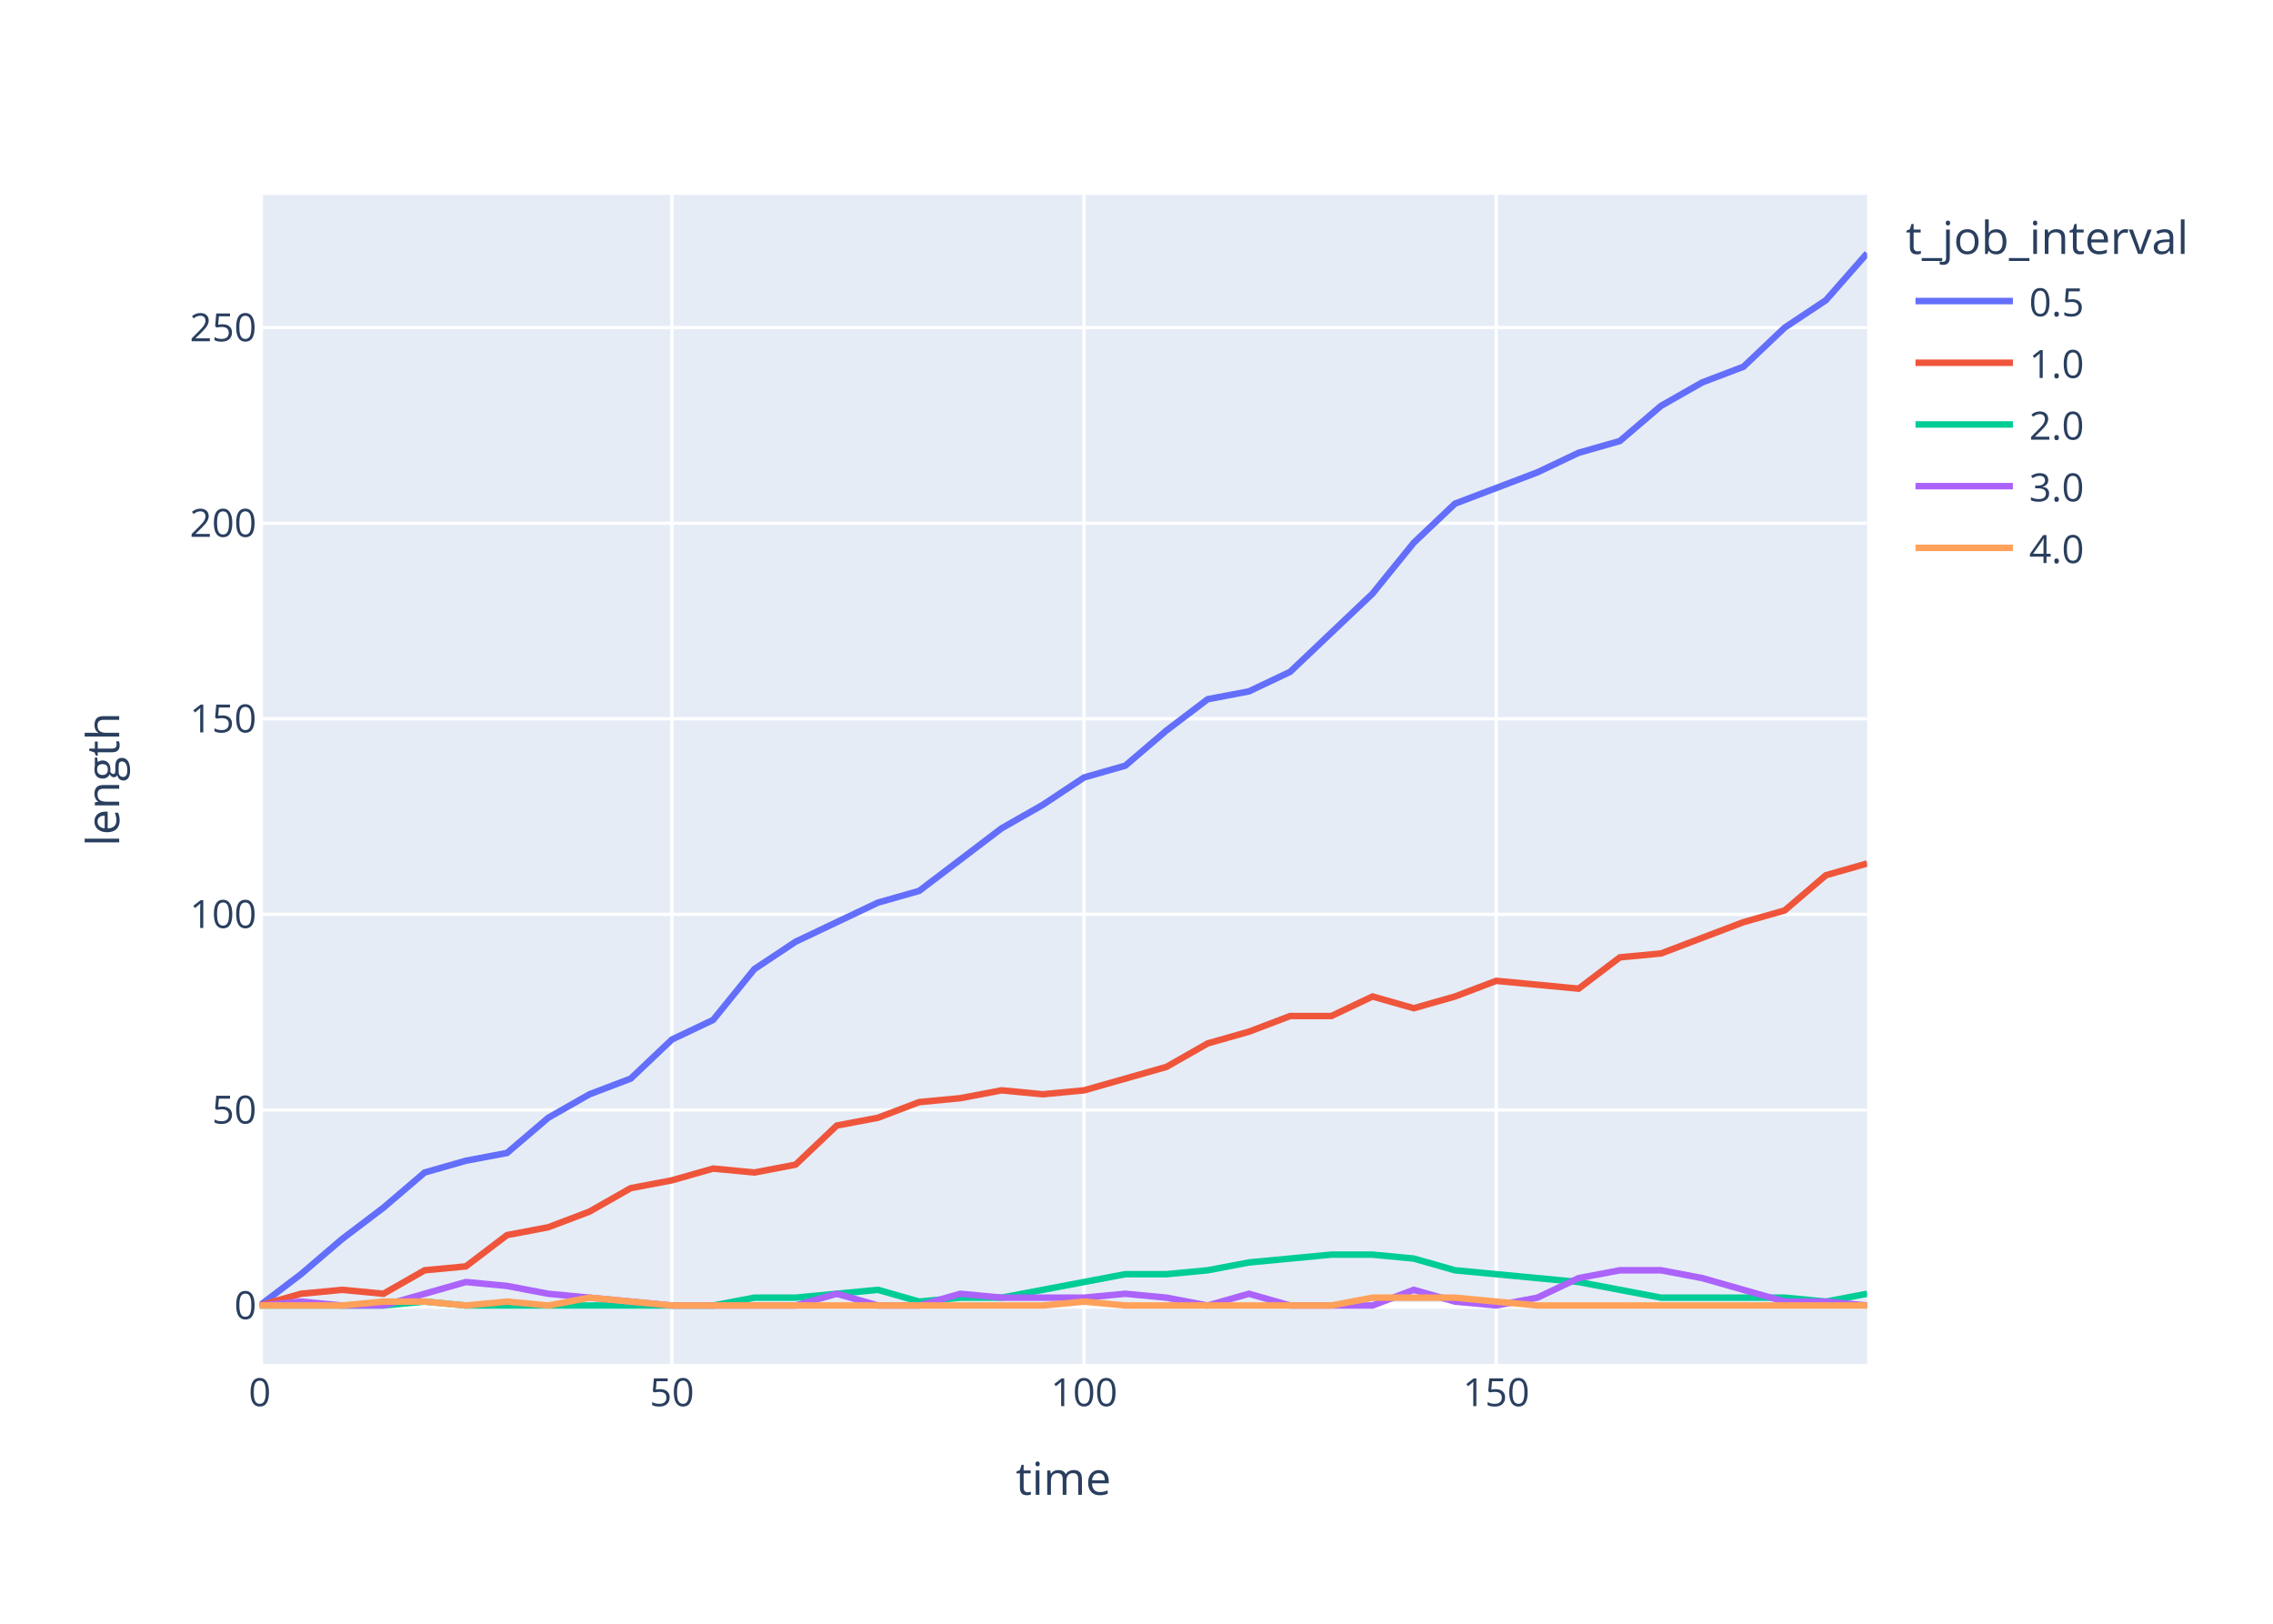
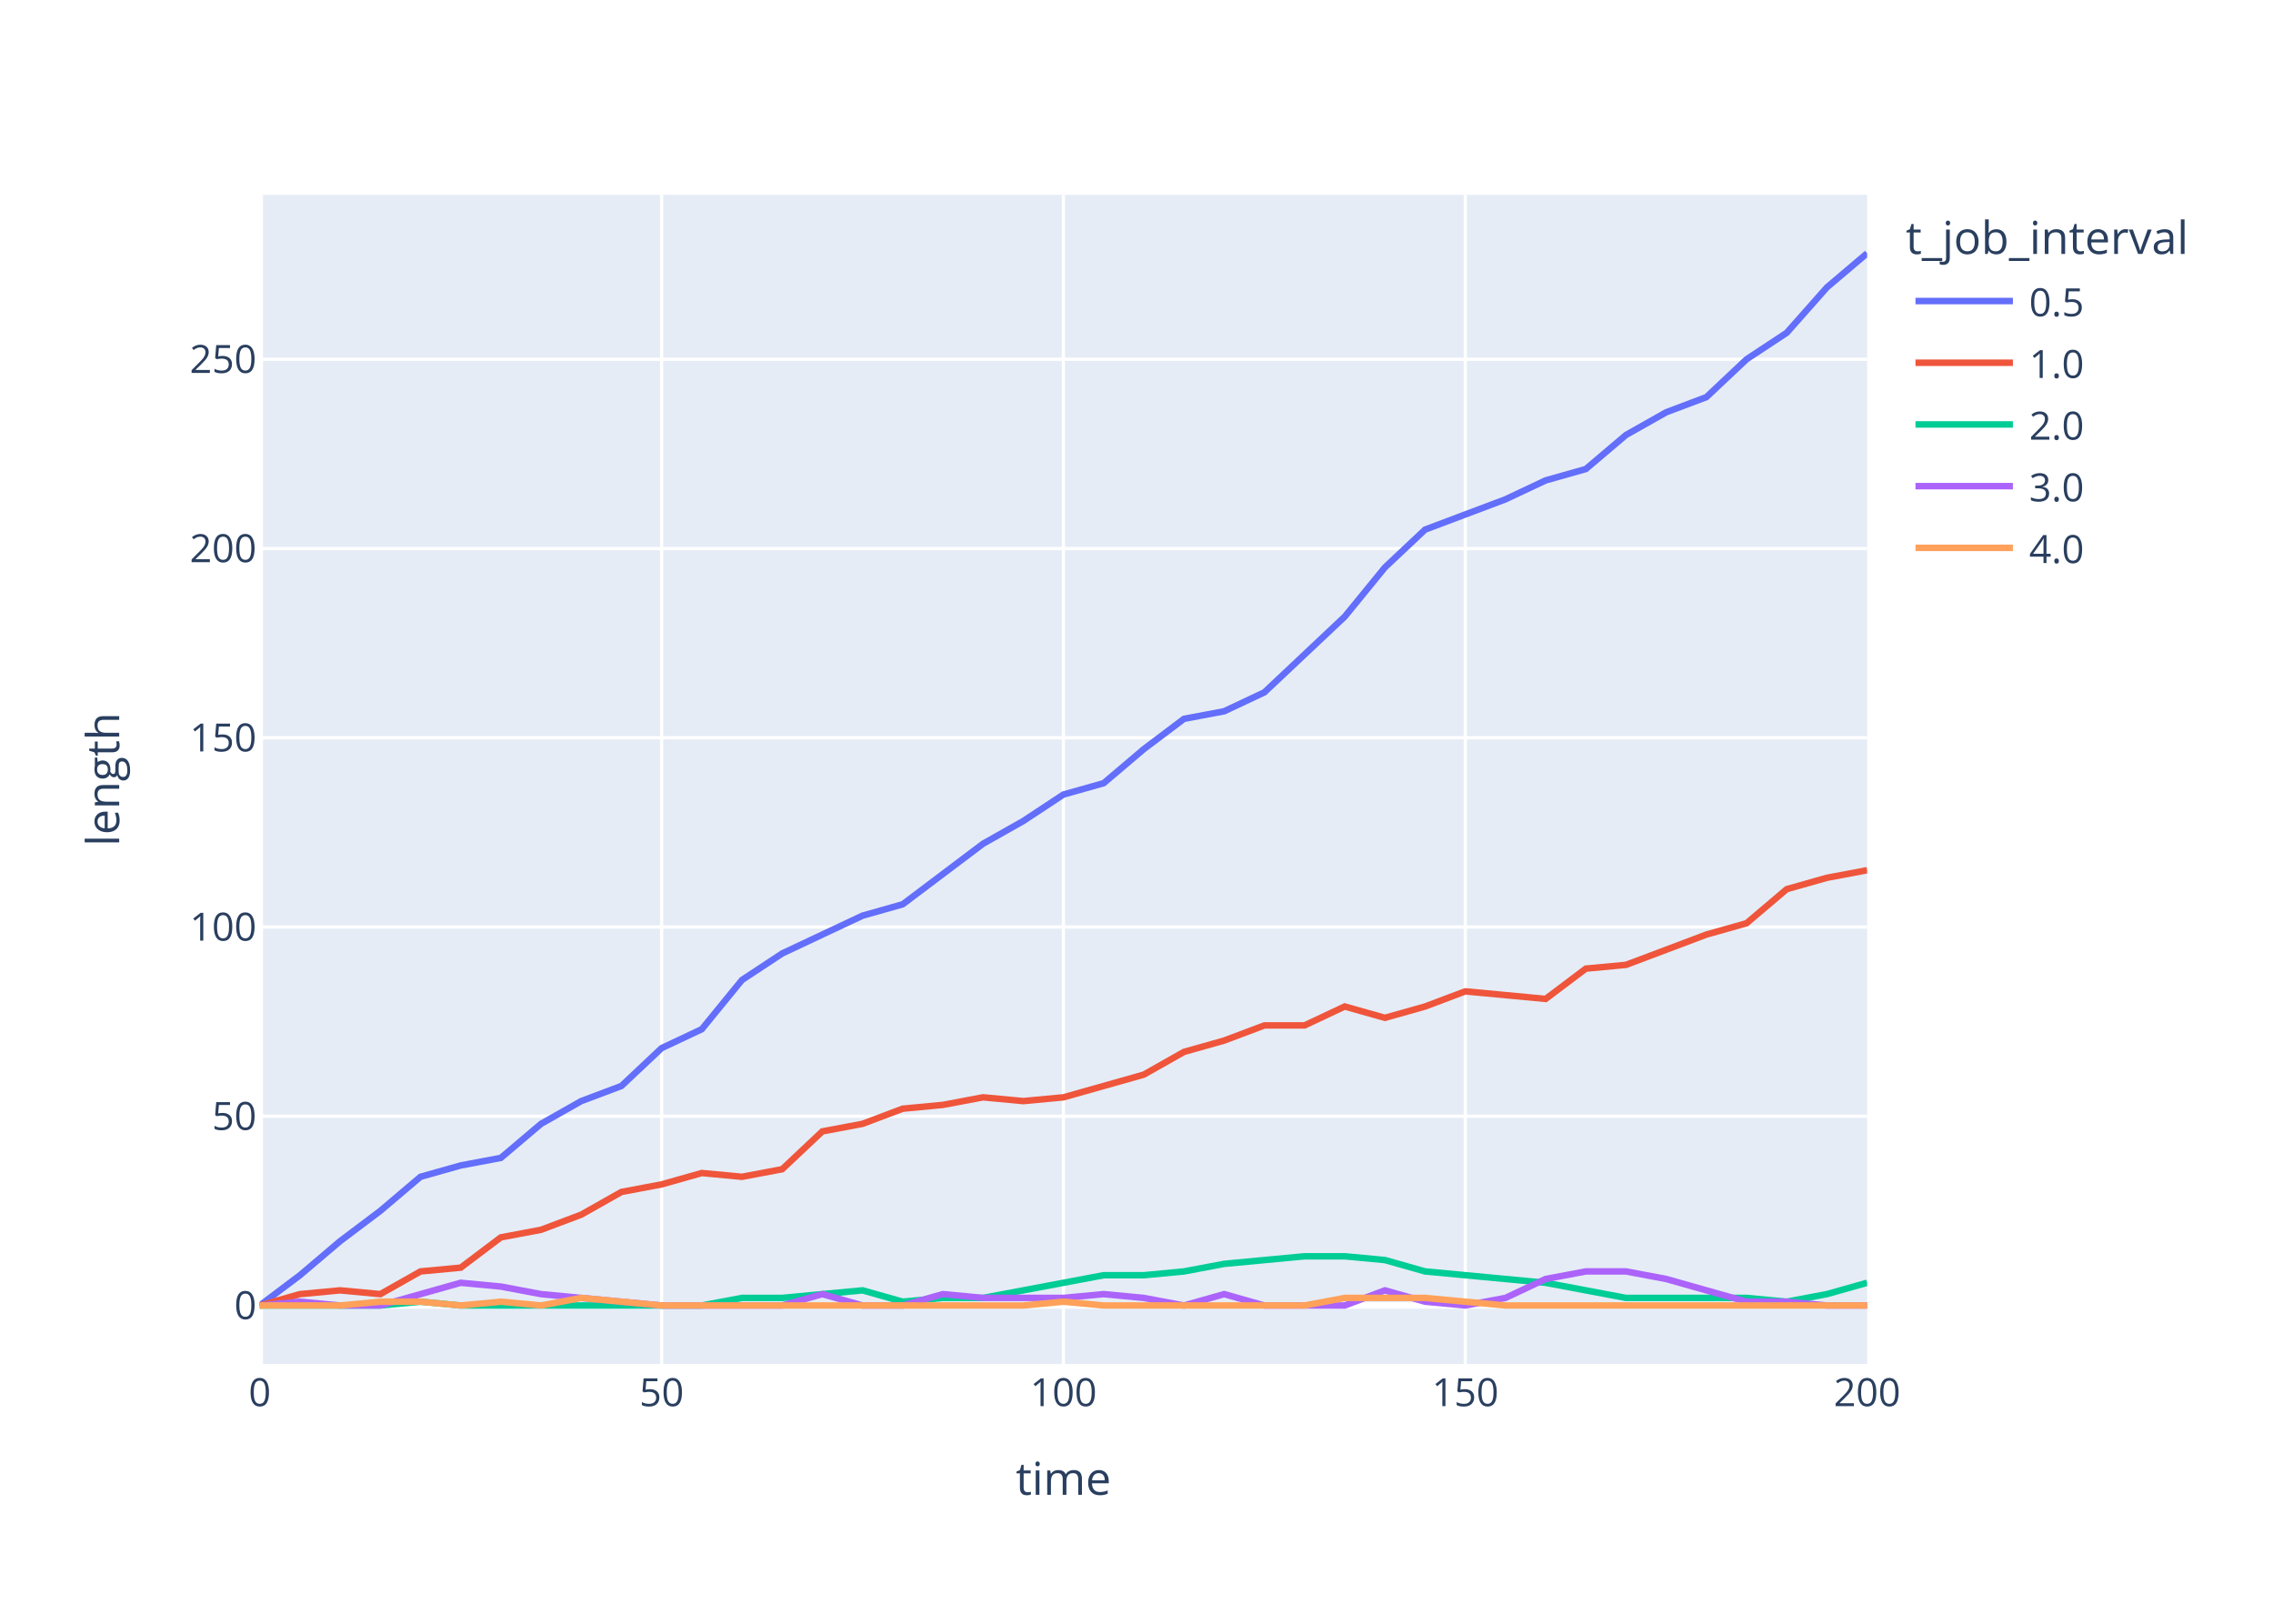
<svg xmlns="http://www.w3.org/2000/svg" class="main-svg" width="700" height="500" style="" viewBox="0 0 700 500">
  <rect x="0" y="0" width="700" height="500" style="fill: rgb(255, 255, 255); fill-opacity: 1;" />
-   <defs id="defs-66bae0">
+   <defs id="defs-f47fa0">
    <g class="clips">
-       <clipPath id="clip66bae0xyplot" class="plotclip">
+       <clipPath id="clipf47fa0xyplot" class="plotclip">
        <rect width="495" height="360" />
      </clipPath>
-       <clipPath class="axesclip" id="clip66bae0x">
+       <clipPath class="axesclip" id="clipf47fa0x">
        <rect x="80" y="0" width="495" height="500" />
      </clipPath>
-       <clipPath class="axesclip" id="clip66bae0y">
+       <clipPath class="axesclip" id="clipf47fa0y">
        <rect x="0" y="60" width="700" height="360" />
      </clipPath>
-       <clipPath class="axesclip" id="clip66bae0xy">
+       <clipPath class="axesclip" id="clipf47fa0xy">
        <rect x="80" y="60" width="495" height="360" />
      </clipPath>
    </g>
    <g class="gradients" />
    <g class="patterns" />
  </defs>
  <g class="bglayer">
    <rect class="bg" x="80" y="60" width="495" height="360" style="fill: rgb(229, 236, 246); fill-opacity: 1; stroke-width: 0;" />
  </g>
  <g class="layer-below">
    <g class="imagelayer" />
    <g class="shapelayer" />
  </g>
  <g class="cartesianlayer">
    <g class="subplot xy">
      <g class="layer-subplot">
        <g class="shapelayer" />
        <g class="imagelayer" />
      </g>
      <g class="minor-gridlayer">
        <g class="x" />
        <g class="y" />
      </g>
      <g class="gridlayer">
        <g class="x">
-           <path class="xgrid crisp" transform="translate(206.92,0)" d="M0,60v360" style="stroke: rgb(255, 255, 255); stroke-opacity: 1; stroke-width: 1px;" />
-           <path class="xgrid crisp" transform="translate(333.85,0)" d="M0,60v360" style="stroke: rgb(255, 255, 255); stroke-opacity: 1; stroke-width: 1px;" />
-           <path class="xgrid crisp" transform="translate(460.77,0)" d="M0,60v360" style="stroke: rgb(255, 255, 255); stroke-opacity: 1; stroke-width: 1px;" />
+           <path class="xgrid crisp" transform="translate(203.75,0)" d="M0,60v360" style="stroke: rgb(255, 255, 255); stroke-opacity: 1; stroke-width: 1px;" />
+           <path class="xgrid crisp" transform="translate(327.5,0)" d="M0,60v360" style="stroke: rgb(255, 255, 255); stroke-opacity: 1; stroke-width: 1px;" />
+           <path class="xgrid crisp" transform="translate(451.25,0)" d="M0,60v360" style="stroke: rgb(255, 255, 255); stroke-opacity: 1; stroke-width: 1px;" />
        </g>
        <g class="y">
-           <path class="ygrid crisp" transform="translate(0,341.78)" d="M80,0h495" style="stroke: rgb(255, 255, 255); stroke-opacity: 1; stroke-width: 1px;" />
-           <path class="ygrid crisp" transform="translate(0,281.55)" d="M80,0h495" style="stroke: rgb(255, 255, 255); stroke-opacity: 1; stroke-width: 1px;" />
-           <path class="ygrid crisp" transform="translate(0,221.33)" d="M80,0h495" style="stroke: rgb(255, 255, 255); stroke-opacity: 1; stroke-width: 1px;" />
-           <path class="ygrid crisp" transform="translate(0,161.11)" d="M80,0h495" style="stroke: rgb(255, 255, 255); stroke-opacity: 1; stroke-width: 1px;" />
-           <path class="ygrid crisp" transform="translate(0,100.88)" d="M80,0h495" style="stroke: rgb(255, 255, 255); stroke-opacity: 1; stroke-width: 1px;" />
+           <path class="ygrid crisp" transform="translate(0,343.73)" d="M80,0h495" style="stroke: rgb(255, 255, 255); stroke-opacity: 1; stroke-width: 1px;" />
+           <path class="ygrid crisp" transform="translate(0,285.45)" d="M80,0h495" style="stroke: rgb(255, 255, 255); stroke-opacity: 1; stroke-width: 1px;" />
+           <path class="ygrid crisp" transform="translate(0,227.18)" d="M80,0h495" style="stroke: rgb(255, 255, 255); stroke-opacity: 1; stroke-width: 1px;" />
+           <path class="ygrid crisp" transform="translate(0,168.91)" d="M80,0h495" style="stroke: rgb(255, 255, 255); stroke-opacity: 1; stroke-width: 1px;" />
+           <path class="ygrid crisp" transform="translate(0,110.63)" d="M80,0h495" style="stroke: rgb(255, 255, 255); stroke-opacity: 1; stroke-width: 1px;" />
        </g>
      </g>
      <g class="zerolinelayer">
        <path class="xzl zl crisp" transform="translate(80,0)" d="M0,60v360" style="stroke: rgb(255, 255, 255); stroke-opacity: 1; stroke-width: 2px;" />
        <path class="yzl zl crisp" transform="translate(0,402)" d="M80,0h495" style="stroke: rgb(255, 255, 255); stroke-opacity: 1; stroke-width: 2px;" />
      </g>
      <g class="layer-between">
        <g class="shapelayer" />
        <g class="imagelayer" />
      </g>
      <path class="xlines-below" />
      <path class="ylines-below" />
      <g class="overlines-below" />
      <g class="xaxislayer-below" />
      <g class="yaxislayer-below" />
      <g class="overaxes-below" />
      <g class="overplot">
-         <g class="xy" transform="translate(80,60)" clip-path="url(#clip66bae0xyplot)">
+         <g class="xy" transform="translate(80,60)" clip-path="url(#clipf47fa0xyplot)">
          <g class="scatterlayer mlayer">
-             <g class="trace scatter traceb339b7" style="stroke-miterlimit: 2; opacity: 1;">
-               <g class="fills" />
-               <g class="errorbars" />
-               <g class="lines">
-                 <path class="js-line" d="M0,342L12.69,332.36L25.38,321.52L38.08,311.89L50.77,301.05L63.46,297.43L76.15,295.03L88.85,284.19L101.54,276.96L114.23,272.14L126.92,260.1L139.62,254.07L152.31,238.42L165,229.99L177.69,223.96L190.38,217.94L203.08,214.33L228.46,195.06L241.15,187.83L253.85,179.4L266.54,175.78L279.23,164.94L291.92,155.31L304.62,152.9L317.31,146.88L342.69,122.79L355.38,107.13L368.08,95.09L380.77,90.27L393.46,85.45L406.15,79.43L418.85,75.81L431.54,64.97L444.23,57.75L456.92,52.93L469.62,40.88L482.31,32.45L495,18" style="vector-effect: none; fill: none; stroke: rgb(99, 110, 250); stroke-opacity: 1; stroke-width: 2px; opacity: 1;" />
-               </g>
-               <g class="points" />
-               <g class="text" />
-             </g>
-             <g class="trace scatter trace2aa754" style="stroke-miterlimit: 2; opacity: 1;">
-               <g class="fills" />
-               <g class="errorbars" />
-               <g class="lines">
-                 <path class="js-line" d="M0,342L12.69,338.39L25.38,337.18L38.08,338.39L50.77,331.16L63.46,329.96L76.15,320.32L88.85,317.91L101.54,313.09L114.23,305.87L126.92,303.46L139.62,299.84L152.31,301.05L165,298.64L177.69,286.59L190.38,284.19L203.08,279.37L215.77,278.16L228.46,275.75L241.15,276.96L253.85,275.75L279.23,268.53L291.92,261.3L304.62,257.69L317.31,252.87L330,252.87L342.69,246.85L355.38,250.46L368.08,246.85L380.77,242.03L393.46,243.23L406.15,244.44L418.85,234.8L431.54,233.6L444.23,228.78L456.92,223.96L469.62,220.35L482.31,209.51L495,205.9" style="vector-effect: none; fill: none; stroke: rgb(239, 85, 59); stroke-opacity: 1; stroke-width: 2px; opacity: 1;" />
-               </g>
-               <g class="points" />
-               <g class="text" />
-             </g>
-             <g class="trace scatter traceee95f4" style="stroke-miterlimit: 2; opacity: 1;">
-               <g class="fills" />
-               <g class="errorbars" />
-               <g class="lines">
-                 <path class="js-line" d="M0,342L38.08,342L50.77,340.8L63.46,342L76.15,342L139.62,342L152.31,339.59L165,339.59L177.69,338.39L190.38,337.18L203.08,340.8L215.77,339.59L228.46,339.59L266.54,332.36L279.23,332.36L291.92,331.16L304.62,328.75L330,326.34L342.69,326.34L355.38,327.55L368.08,331.16L406.15,334.77L418.85,337.18L431.54,339.59L444.23,339.59L469.62,339.59L482.31,340.8L495,338.39" style="vector-effect: none; fill: none; stroke: rgb(0, 204, 150); stroke-opacity: 1; stroke-width: 2px; opacity: 1;" />
-               </g>
-               <g class="points" />
-               <g class="text" />
-             </g>
-             <g class="trace scatter trace8f8aab" style="stroke-miterlimit: 2; opacity: 1;">
-               <g class="fills" />
-               <g class="errorbars" />
-               <g class="lines">
-                 <path class="js-line" d="M0,342L12.69,340.8L25.38,342L38.08,342L50.77,338.39L63.46,334.77L76.15,335.98L88.85,338.39L101.54,339.59L126.92,342L139.62,342L165,342L177.69,338.39L190.38,342L203.08,342L215.77,338.39L228.46,339.59L253.85,339.59L266.54,338.39L279.23,339.59L291.92,342L304.62,338.39L317.31,342L342.69,342L355.38,337.18L368.08,340.8L380.77,342L393.46,339.59L406.15,333.57L418.85,331.16L431.54,331.16L444.23,333.57L456.92,337.18L469.62,340.8L482.31,340.8L495,342" style="vector-effect: none; fill: none; stroke: rgb(171, 99, 250); stroke-opacity: 1; stroke-width: 2px; opacity: 1;" />
-               </g>
-               <g class="points" />
-               <g class="text" />
-             </g>
-             <g class="trace scatter traceb1b89b" style="stroke-miterlimit: 2; opacity: 1;">
-               <g class="fills" />
-               <g class="errorbars" />
-               <g class="lines">
-                 <path class="js-line" d="M0,342L25.38,342L38.08,340.8L50.77,340.8L63.46,342L76.15,340.8L88.85,342L101.54,339.59L114.23,340.8L126.92,342L139.62,342L241.15,342L253.85,340.8L266.54,342L279.23,342L330,342L342.69,339.59L368.08,339.59L380.77,340.8L393.46,342L406.15,342L495,342" style="vector-effect: none; fill: none; stroke: rgb(255, 161, 90); stroke-opacity: 1; stroke-width: 2px; opacity: 1;" />
+             <g class="trace scatter trace076a6b" style="stroke-miterlimit: 2; opacity: 1;">
+               <g class="fills" />
+               <g class="errorbars" />
+               <g class="lines">
+                 <path class="js-line" d="M0,342L12.38,332.68L24.75,322.19L37.13,312.86L49.5,302.37L61.88,298.88L74.25,296.55L86.63,286.06L99,279.06L111.38,274.4L123.75,262.75L136.13,256.92L148.5,241.77L160.88,233.61L173.25,227.78L185.63,221.96L198,218.46L222.75,199.81L235.13,192.82L247.5,184.66L259.88,181.17L272.25,170.68L284.63,161.35L297,159.02L309.38,153.19L334.13,129.88L346.5,114.73L358.88,103.08L371.25,98.42L383.63,93.76L396,87.93L408.38,84.43L420.75,73.94L433.13,66.95L445.5,62.29L457.88,50.63L470.25,42.47L482.63,28.49L495,18" style="vector-effect: none; fill: none; stroke: rgb(99, 110, 250); stroke-opacity: 1; stroke-width: 2px; opacity: 1;" />
+               </g>
+               <g class="points" />
+               <g class="text" />
+             </g>
+             <g class="trace scatter trace52aee2" style="stroke-miterlimit: 2; opacity: 1;">
+               <g class="fills" />
+               <g class="errorbars" />
+               <g class="lines">
+                 <path class="js-line" d="M0,342L12.38,338.5L24.75,337.34L37.13,338.5L49.5,331.51L61.88,330.35L74.25,321.02L86.63,318.69L99,314.03L111.38,307.04L123.75,304.71L136.13,301.21L148.5,302.37L160.88,300.04L173.25,288.39L185.63,286.06L198,281.4L210.38,280.23L222.75,277.9L235.13,279.06L247.5,277.9L272.25,270.91L284.63,263.91L297,260.42L309.38,255.76L321.75,255.76L334.13,249.93L346.5,253.42L358.88,249.93L371.25,245.27L383.63,246.43L396,247.6L408.38,238.27L420.75,237.11L433.13,232.45L445.5,227.78L457.88,224.29L470.25,213.8L482.63,210.3L495,207.97" style="vector-effect: none; fill: none; stroke: rgb(239, 85, 59); stroke-opacity: 1; stroke-width: 2px; opacity: 1;" />
+               </g>
+               <g class="points" />
+               <g class="text" />
+             </g>
+             <g class="trace scatter trace21a732" style="stroke-miterlimit: 2; opacity: 1;">
+               <g class="fills" />
+               <g class="errorbars" />
+               <g class="lines">
+                 <path class="js-line" d="M0,342L37.13,342L49.5,340.83L61.88,342L74.25,342L136.13,342L148.5,339.67L160.88,339.67L173.25,338.5L185.63,337.34L198,340.83L210.38,339.67L222.75,339.67L259.88,332.68L272.25,332.68L284.63,331.51L297,329.18L321.75,326.85L334.13,326.85L346.5,328.01L358.88,331.51L396,335.01L408.38,337.34L420.75,339.67L433.13,339.67L457.88,339.67L470.25,340.83L482.63,338.5L495,335.01" style="vector-effect: none; fill: none; stroke: rgb(0, 204, 150); stroke-opacity: 1; stroke-width: 2px; opacity: 1;" />
+               </g>
+               <g class="points" />
+               <g class="text" />
+             </g>
+             <g class="trace scatter trace59840f" style="stroke-miterlimit: 2; opacity: 1;">
+               <g class="fills" />
+               <g class="errorbars" />
+               <g class="lines">
+                 <path class="js-line" d="M0,342L12.38,340.83L24.75,342L37.13,342L49.5,338.5L61.88,335.01L74.25,336.17L86.63,338.5L99,339.67L123.75,342L136.13,342L160.88,342L173.25,338.5L185.63,342L198,342L210.38,338.5L222.75,339.67L247.5,339.67L259.88,338.5L272.25,339.67L284.63,342L297,338.5L309.38,342L334.13,342L346.5,337.34L358.88,340.83L371.25,342L383.63,339.67L396,333.84L408.38,331.51L420.75,331.51L433.13,333.84L445.5,337.34L457.88,340.83L470.25,340.83L482.63,342L495,342" style="vector-effect: none; fill: none; stroke: rgb(171, 99, 250); stroke-opacity: 1; stroke-width: 2px; opacity: 1;" />
+               </g>
+               <g class="points" />
+               <g class="text" />
+             </g>
+             <g class="trace scatter trace94eae1" style="stroke-miterlimit: 2; opacity: 1;">
+               <g class="fills" />
+               <g class="errorbars" />
+               <g class="lines">
+                 <path class="js-line" d="M0,342L24.75,342L37.13,340.83L49.5,340.83L61.88,342L74.25,340.83L86.63,342L99,339.67L111.38,340.83L123.75,342L136.13,342L235.13,342L247.5,340.83L259.88,342L272.25,342L321.75,342L334.13,339.67L358.88,339.67L371.25,340.83L383.63,342L396,342L495,342" style="vector-effect: none; fill: none; stroke: rgb(255, 161, 90); stroke-opacity: 1; stroke-width: 2px; opacity: 1;" />
              </g>
              <g class="points" />
              <g class="text" />
            </g>
          </g>
        </g>
      </g>
      <g class="zerolinelayer-above" />
      <path class="xlines-above crisp" d="M0,0" style="fill: none;" />
      <path class="ylines-above crisp" d="M0,0" style="fill: none;" />
      <g class="overlines-above" />
      <g class="xaxislayer-above">
        <g class="xtick">
          <text text-anchor="middle" x="0" y="433" transform="translate(80,0)" style="font-family: 'Open Sans', verdana, arial, sans-serif; font-size: 12px; fill: rgb(42, 63, 95); fill-opacity: 1; white-space: pre;">0</text>
        </g>
        <g class="xtick">
-           <text text-anchor="middle" x="0" y="433" style="font-family: 'Open Sans', verdana, arial, sans-serif; font-size: 12px; fill: rgb(42, 63, 95); fill-opacity: 1; white-space: pre;" transform="translate(206.92,0)">50</text>
-         </g>
-         <g class="xtick">
-           <text text-anchor="middle" x="0" y="433" style="font-family: 'Open Sans', verdana, arial, sans-serif; font-size: 12px; fill: rgb(42, 63, 95); fill-opacity: 1; white-space: pre;" transform="translate(333.85,0)">100</text>
-         </g>
-         <g class="xtick">
-           <text text-anchor="middle" x="0" y="433" style="font-family: 'Open Sans', verdana, arial, sans-serif; font-size: 12px; fill: rgb(42, 63, 95); fill-opacity: 1; white-space: pre;" transform="translate(460.77,0)">150</text>
+           <text text-anchor="middle" x="0" y="433" style="font-family: 'Open Sans', verdana, arial, sans-serif; font-size: 12px; fill: rgb(42, 63, 95); fill-opacity: 1; white-space: pre;" transform="translate(203.75,0)">50</text>
+         </g>
+         <g class="xtick">
+           <text text-anchor="middle" x="0" y="433" style="font-family: 'Open Sans', verdana, arial, sans-serif; font-size: 12px; fill: rgb(42, 63, 95); fill-opacity: 1; white-space: pre;" transform="translate(327.5,0)">100</text>
+         </g>
+         <g class="xtick">
+           <text text-anchor="middle" x="0" y="433" style="font-family: 'Open Sans', verdana, arial, sans-serif; font-size: 12px; fill: rgb(42, 63, 95); fill-opacity: 1; white-space: pre;" transform="translate(451.25,0)">150</text>
+         </g>
+         <g class="xtick">
+           <text text-anchor="middle" x="0" y="433" style="font-family: 'Open Sans', verdana, arial, sans-serif; font-size: 12px; fill: rgb(42, 63, 95); fill-opacity: 1; white-space: pre;" transform="translate(575,0)">200</text>
        </g>
      </g>
      <g class="yaxislayer-above">
        <g class="ytick">
          <text text-anchor="end" x="79" y="4.2" transform="translate(0,402)" style="font-family: 'Open Sans', verdana, arial, sans-serif; font-size: 12px; fill: rgb(42, 63, 95); fill-opacity: 1; white-space: pre;">0</text>
        </g>
        <g class="ytick">
-           <text text-anchor="end" x="79" y="4.2" style="font-family: 'Open Sans', verdana, arial, sans-serif; font-size: 12px; fill: rgb(42, 63, 95); fill-opacity: 1; white-space: pre;" transform="translate(0,341.78)">50</text>
-         </g>
-         <g class="ytick">
-           <text text-anchor="end" x="79" y="4.2" style="font-family: 'Open Sans', verdana, arial, sans-serif; font-size: 12px; fill: rgb(42, 63, 95); fill-opacity: 1; white-space: pre;" transform="translate(0,281.55)">100</text>
-         </g>
-         <g class="ytick">
-           <text text-anchor="end" x="79" y="4.2" style="font-family: 'Open Sans', verdana, arial, sans-serif; font-size: 12px; fill: rgb(42, 63, 95); fill-opacity: 1; white-space: pre;" transform="translate(0,221.33)">150</text>
-         </g>
-         <g class="ytick">
-           <text text-anchor="end" x="79" y="4.2" style="font-family: 'Open Sans', verdana, arial, sans-serif; font-size: 12px; fill: rgb(42, 63, 95); fill-opacity: 1; white-space: pre;" transform="translate(0,161.11)">200</text>
-         </g>
-         <g class="ytick">
-           <text text-anchor="end" x="79" y="4.2" style="font-family: 'Open Sans', verdana, arial, sans-serif; font-size: 12px; fill: rgb(42, 63, 95); fill-opacity: 1; white-space: pre;" transform="translate(0,100.88)">250</text>
+           <text text-anchor="end" x="79" y="4.2" style="font-family: 'Open Sans', verdana, arial, sans-serif; font-size: 12px; fill: rgb(42, 63, 95); fill-opacity: 1; white-space: pre;" transform="translate(0,343.73)">50</text>
+         </g>
+         <g class="ytick">
+           <text text-anchor="end" x="79" y="4.2" style="font-family: 'Open Sans', verdana, arial, sans-serif; font-size: 12px; fill: rgb(42, 63, 95); fill-opacity: 1; white-space: pre;" transform="translate(0,285.45)">100</text>
+         </g>
+         <g class="ytick">
+           <text text-anchor="end" x="79" y="4.2" style="font-family: 'Open Sans', verdana, arial, sans-serif; font-size: 12px; fill: rgb(42, 63, 95); fill-opacity: 1; white-space: pre;" transform="translate(0,227.18)">150</text>
+         </g>
+         <g class="ytick">
+           <text text-anchor="end" x="79" y="4.2" style="font-family: 'Open Sans', verdana, arial, sans-serif; font-size: 12px; fill: rgb(42, 63, 95); fill-opacity: 1; white-space: pre;" transform="translate(0,168.91)">200</text>
+         </g>
+         <g class="ytick">
+           <text text-anchor="end" x="79" y="4.2" style="font-family: 'Open Sans', verdana, arial, sans-serif; font-size: 12px; fill: rgb(42, 63, 95); fill-opacity: 1; white-space: pre;" transform="translate(0,110.63)">250</text>
        </g>
      </g>
      <g class="overaxes-above" />
    </g>
  </g>
  <g class="polarlayer" />
  <g class="smithlayer" />
  <g class="ternarylayer" />
  <g class="geolayer" />
  <g class="funnelarealayer" />
  <g class="pielayer" />
  <g class="iciclelayer" />
  <g class="treemaplayer" />
  <g class="sunburstlayer" />
  <g class="glimages" />
-   <defs id="topdefs-66bae0">
+   <defs id="topdefs-f47fa0">
    <g class="clips" />
-     <clipPath id="legend66bae0">
+     <clipPath id="legendf47fa0">
      <rect width="103" height="124" x="0" y="0" />
    </clipPath>
  </defs>
  <g class="layer-above">
    <g class="imagelayer" />
    <g class="shapelayer" />
  </g>
  <g class="infolayer">
    <g class="legend" pointer-events="all" transform="translate(584.9,60)">
      <rect class="bg" shape-rendering="crispEdges" style="stroke: rgb(68, 68, 68); stroke-opacity: 1; fill: rgb(255, 255, 255); fill-opacity: 1; stroke-width: 0px;" width="103" height="124" x="0" y="0" />
-       <g class="scrollbox" transform="" clip-path="url(#legend66bae0)">
-         <text class="legendtitletext" text-anchor="start" x="2" y="18.2" style="font-family: 'Open Sans', verdana, arial, sans-serif; font-size: 14px; fill: rgb(42, 63, 95); fill-opacity: 1; white-space: pre;">t_job_interval</text>
+       <g class="scrollbox" transform="" clip-path="url(#legendf47fa0)">
+         <text class="legendtitletext" text-anchor="start" x="2" y="18.2" style="font-family: 'Open Sans', verdana, arial, sans-serif; font-size: 14px; fill: rgb(42, 63, 95); fill-opacity: 1; white-space: pre; opacity: 1;">t_job_interval</text>
        <g class="groups" transform="">
          <g class="traces" transform="translate(0,32.7)" style="opacity: 1;">
            <text class="legendtext" text-anchor="start" x="40" y="4.68" style="font-family: 'Open Sans', verdana, arial, sans-serif; font-size: 12px; fill: rgb(42, 63, 95); fill-opacity: 1; white-space: pre;">0.5</text>
            <g class="layers" style="opacity: 1;">
              <g class="legendfill" />
              <g class="legendlines">
                <path class="js-line" d="M5,0h30" style="fill: none; stroke: rgb(99, 110, 250); stroke-opacity: 1; stroke-width: 2px;" />
              </g>
              <g class="legendsymbols">
                <g class="legendpoints" />
              </g>
            </g>
            <rect class="legendtoggle" x="0" y="-9.5" width="59.625" height="19" style="fill: rgb(0, 0, 0); fill-opacity: 0;" />
          </g>
        </g>
        <g class="groups" transform="">
          <g class="traces" transform="translate(0,51.7)" style="opacity: 1;">
            <text class="legendtext" text-anchor="start" x="40" y="4.68" style="font-family: 'Open Sans', verdana, arial, sans-serif; font-size: 12px; fill: rgb(42, 63, 95); fill-opacity: 1; white-space: pre;">1.0</text>
            <g class="layers" style="opacity: 1;">
              <g class="legendfill" />
              <g class="legendlines">
                <path class="js-line" d="M5,0h30" style="fill: none; stroke: rgb(239, 85, 59); stroke-opacity: 1; stroke-width: 2px;" />
              </g>
              <g class="legendsymbols">
                <g class="legendpoints" />
              </g>
            </g>
            <rect class="legendtoggle" x="0" y="-9.5" width="59.625" height="19" style="fill: rgb(0, 0, 0); fill-opacity: 0;" />
          </g>
        </g>
        <g class="groups" transform="">
          <g class="traces" transform="translate(0,70.7)" style="opacity: 1;">
            <text class="legendtext" text-anchor="start" x="40" y="4.68" style="font-family: 'Open Sans', verdana, arial, sans-serif; font-size: 12px; fill: rgb(42, 63, 95); fill-opacity: 1; white-space: pre;">2.0</text>
            <g class="layers" style="opacity: 1;">
              <g class="legendfill" />
              <g class="legendlines">
                <path class="js-line" d="M5,0h30" style="fill: none; stroke: rgb(0, 204, 150); stroke-opacity: 1; stroke-width: 2px;" />
              </g>
              <g class="legendsymbols">
                <g class="legendpoints" />
              </g>
            </g>
            <rect class="legendtoggle" x="0" y="-9.5" width="59.625" height="19" style="fill: rgb(0, 0, 0); fill-opacity: 0;" />
          </g>
        </g>
        <g class="groups" transform="">
          <g class="traces" transform="translate(0,89.7)" style="opacity: 1;">
            <text class="legendtext" text-anchor="start" x="40" y="4.68" style="font-family: 'Open Sans', verdana, arial, sans-serif; font-size: 12px; fill: rgb(42, 63, 95); fill-opacity: 1; white-space: pre;">3.0</text>
            <g class="layers" style="opacity: 1;">
              <g class="legendfill" />
              <g class="legendlines">
                <path class="js-line" d="M5,0h30" style="fill: none; stroke: rgb(171, 99, 250); stroke-opacity: 1; stroke-width: 2px;" />
              </g>
              <g class="legendsymbols">
                <g class="legendpoints" />
              </g>
            </g>
            <rect class="legendtoggle" x="0" y="-9.5" width="59.625" height="19" style="fill: rgb(0, 0, 0); fill-opacity: 0;" />
          </g>
        </g>
        <g class="groups" transform="">
          <g class="traces" transform="translate(0,108.7)" style="opacity: 1;">
            <text class="legendtext" text-anchor="start" x="40" y="4.68" style="font-family: 'Open Sans', verdana, arial, sans-serif; font-size: 12px; fill: rgb(42, 63, 95); fill-opacity: 1; white-space: pre;">4.0</text>
            <g class="layers" style="opacity: 1;">
              <g class="legendfill" />
              <g class="legendlines">
                <path class="js-line" d="M5,0h30" style="fill: none; stroke: rgb(255, 161, 90); stroke-opacity: 1; stroke-width: 2px;" />
              </g>
              <g class="legendsymbols">
                <g class="legendpoints" />
              </g>
            </g>
            <rect class="legendtoggle" x="0" y="-9.5" width="59.625" height="19" style="fill: rgb(0, 0, 0); fill-opacity: 0;" />
          </g>
        </g>
      </g>
      <rect class="scrollbar" rx="20" ry="3" width="0" height="0" style="fill: rgb(128, 139, 164); fill-opacity: 1;" x="0" y="0" />
    </g>
    <g class="g-gtitle" />
    <g class="g-xtitle">
      <text class="xtitle" x="327.5" y="460.3" text-anchor="middle" style="opacity: 1; font-family: 'Open Sans', verdana, arial, sans-serif; font-size: 14px; fill: rgb(42, 63, 95); fill-opacity: 1; white-space: pre;">time</text>
    </g>
    <g class="g-ytitle">
      <text class="ytitle" transform="rotate(-90,36.70938,240)" x="36.709" y="240" text-anchor="middle" style="opacity: 1; font-family: 'Open Sans', verdana, arial, sans-serif; font-size: 14px; fill: rgb(42, 63, 95); fill-opacity: 1; white-space: pre;">length</text>
    </g>
  </g>
</svg>
